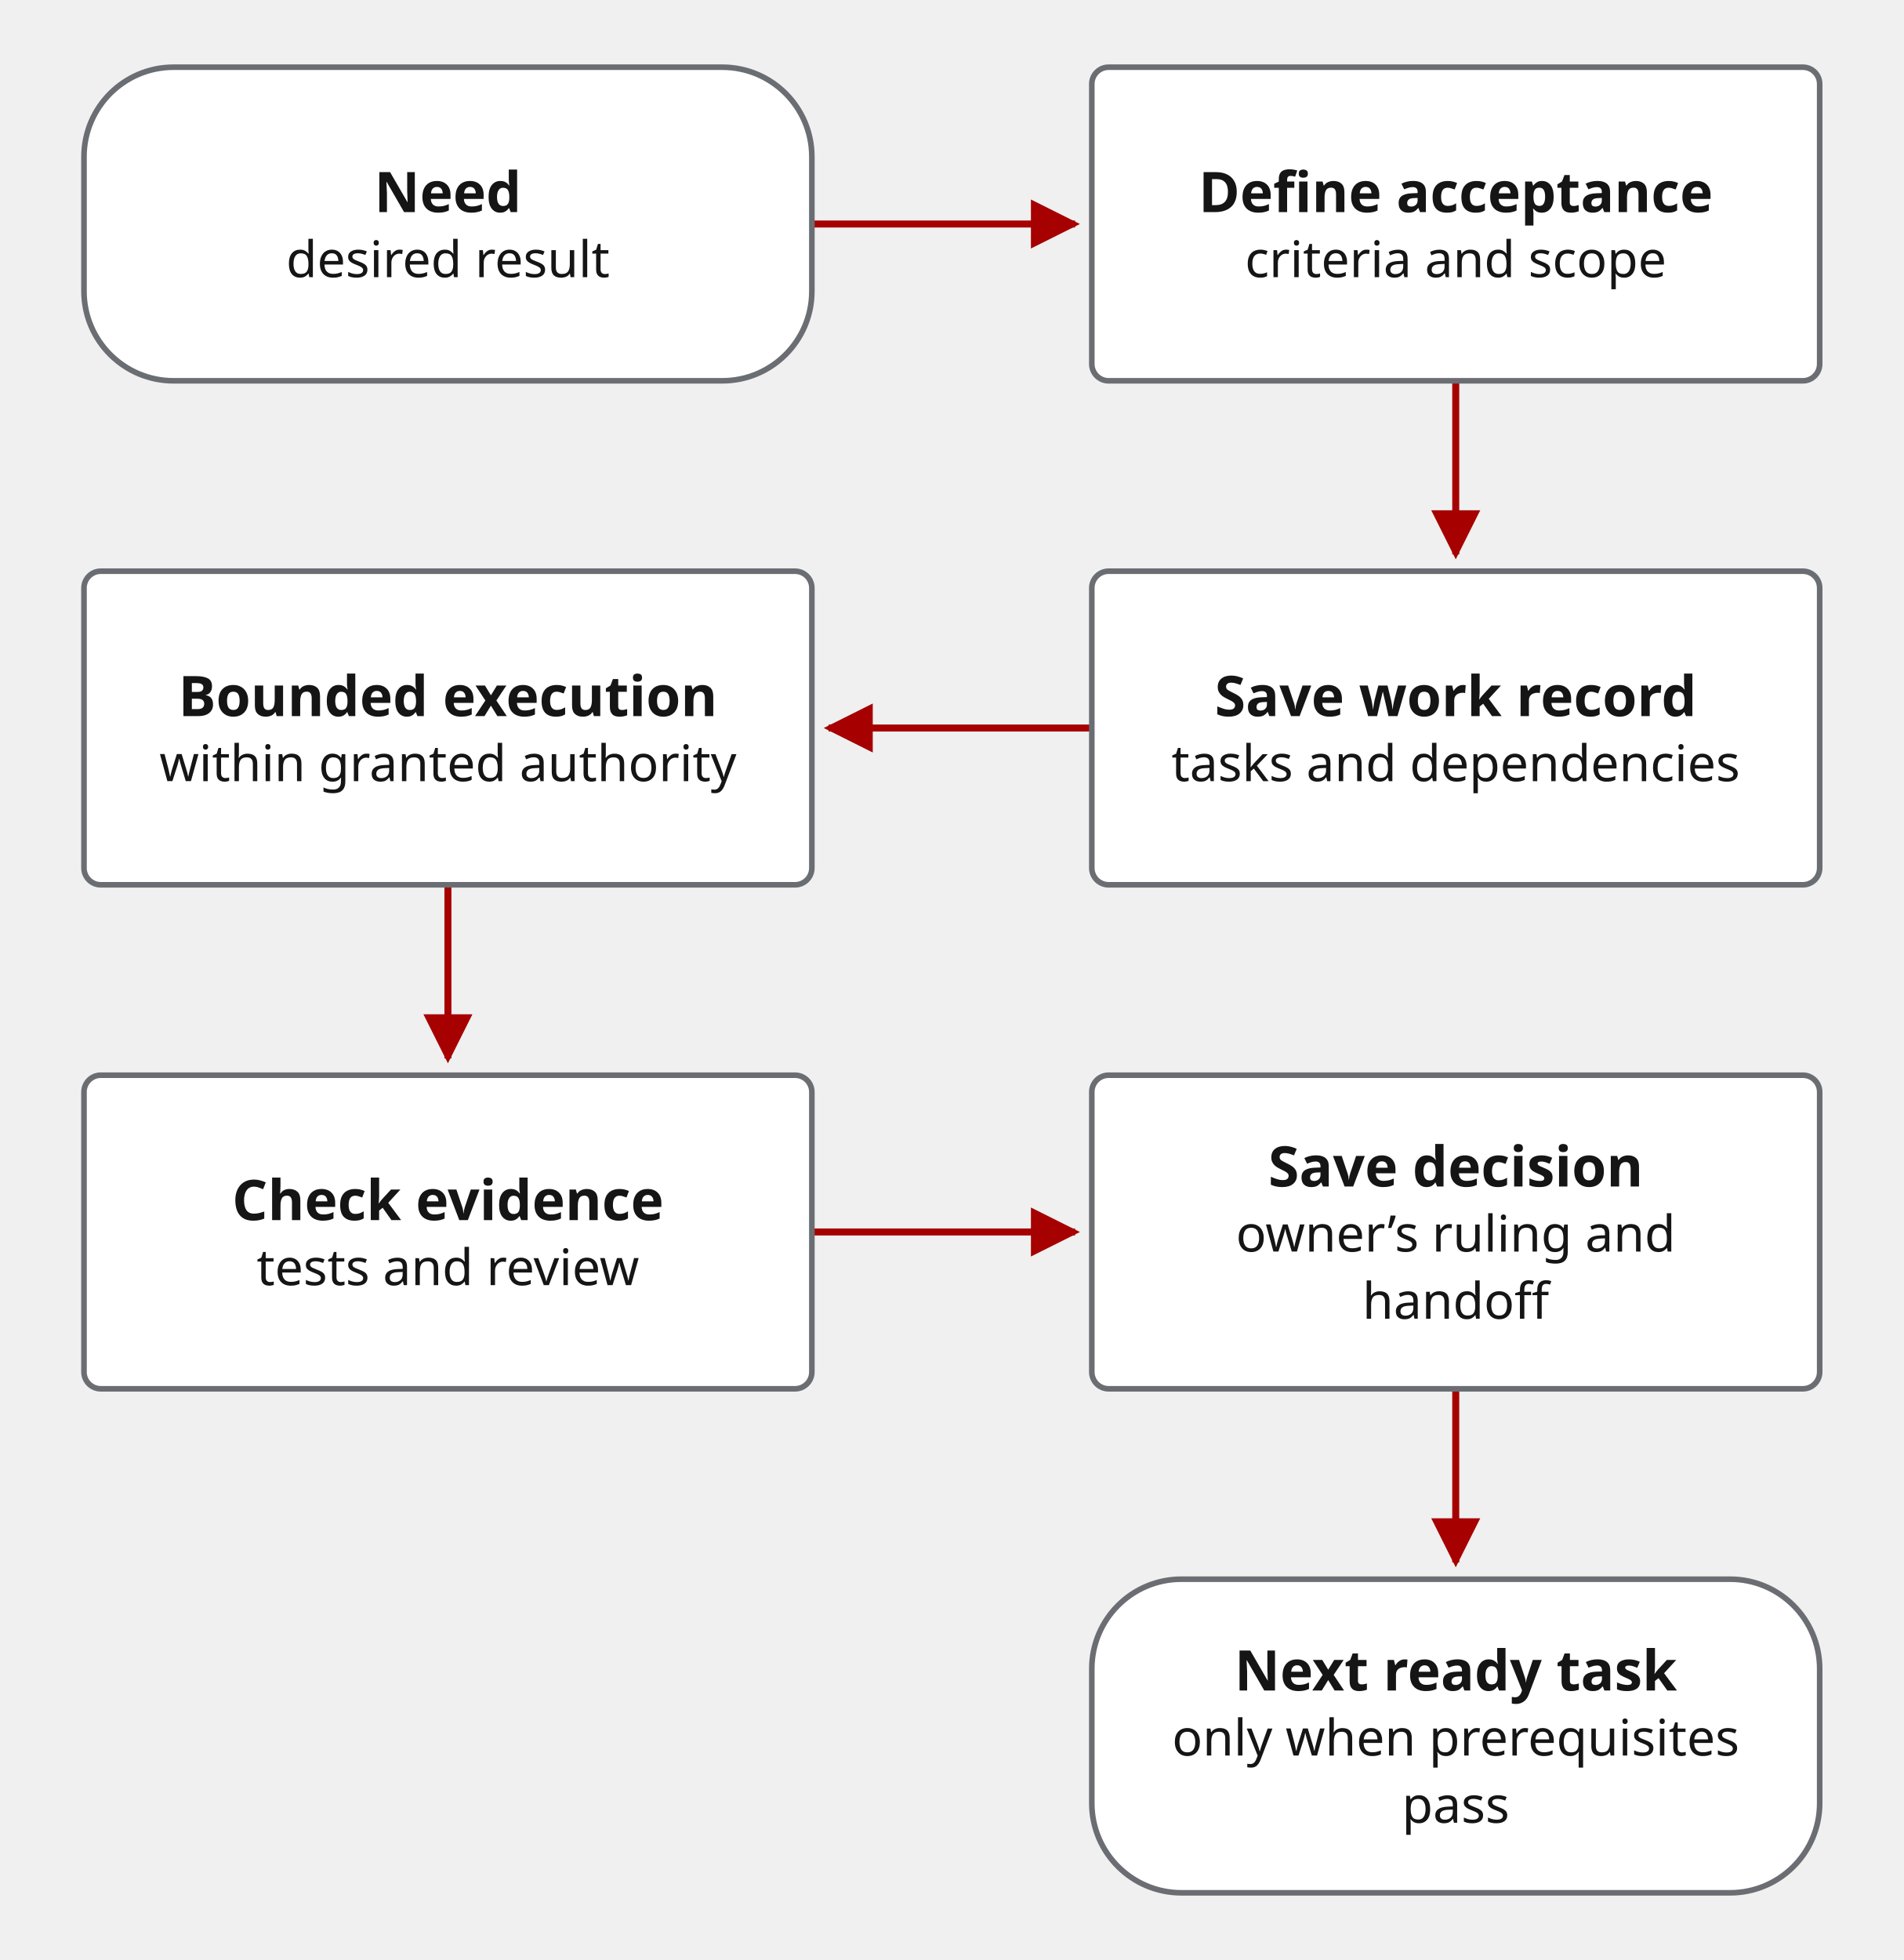
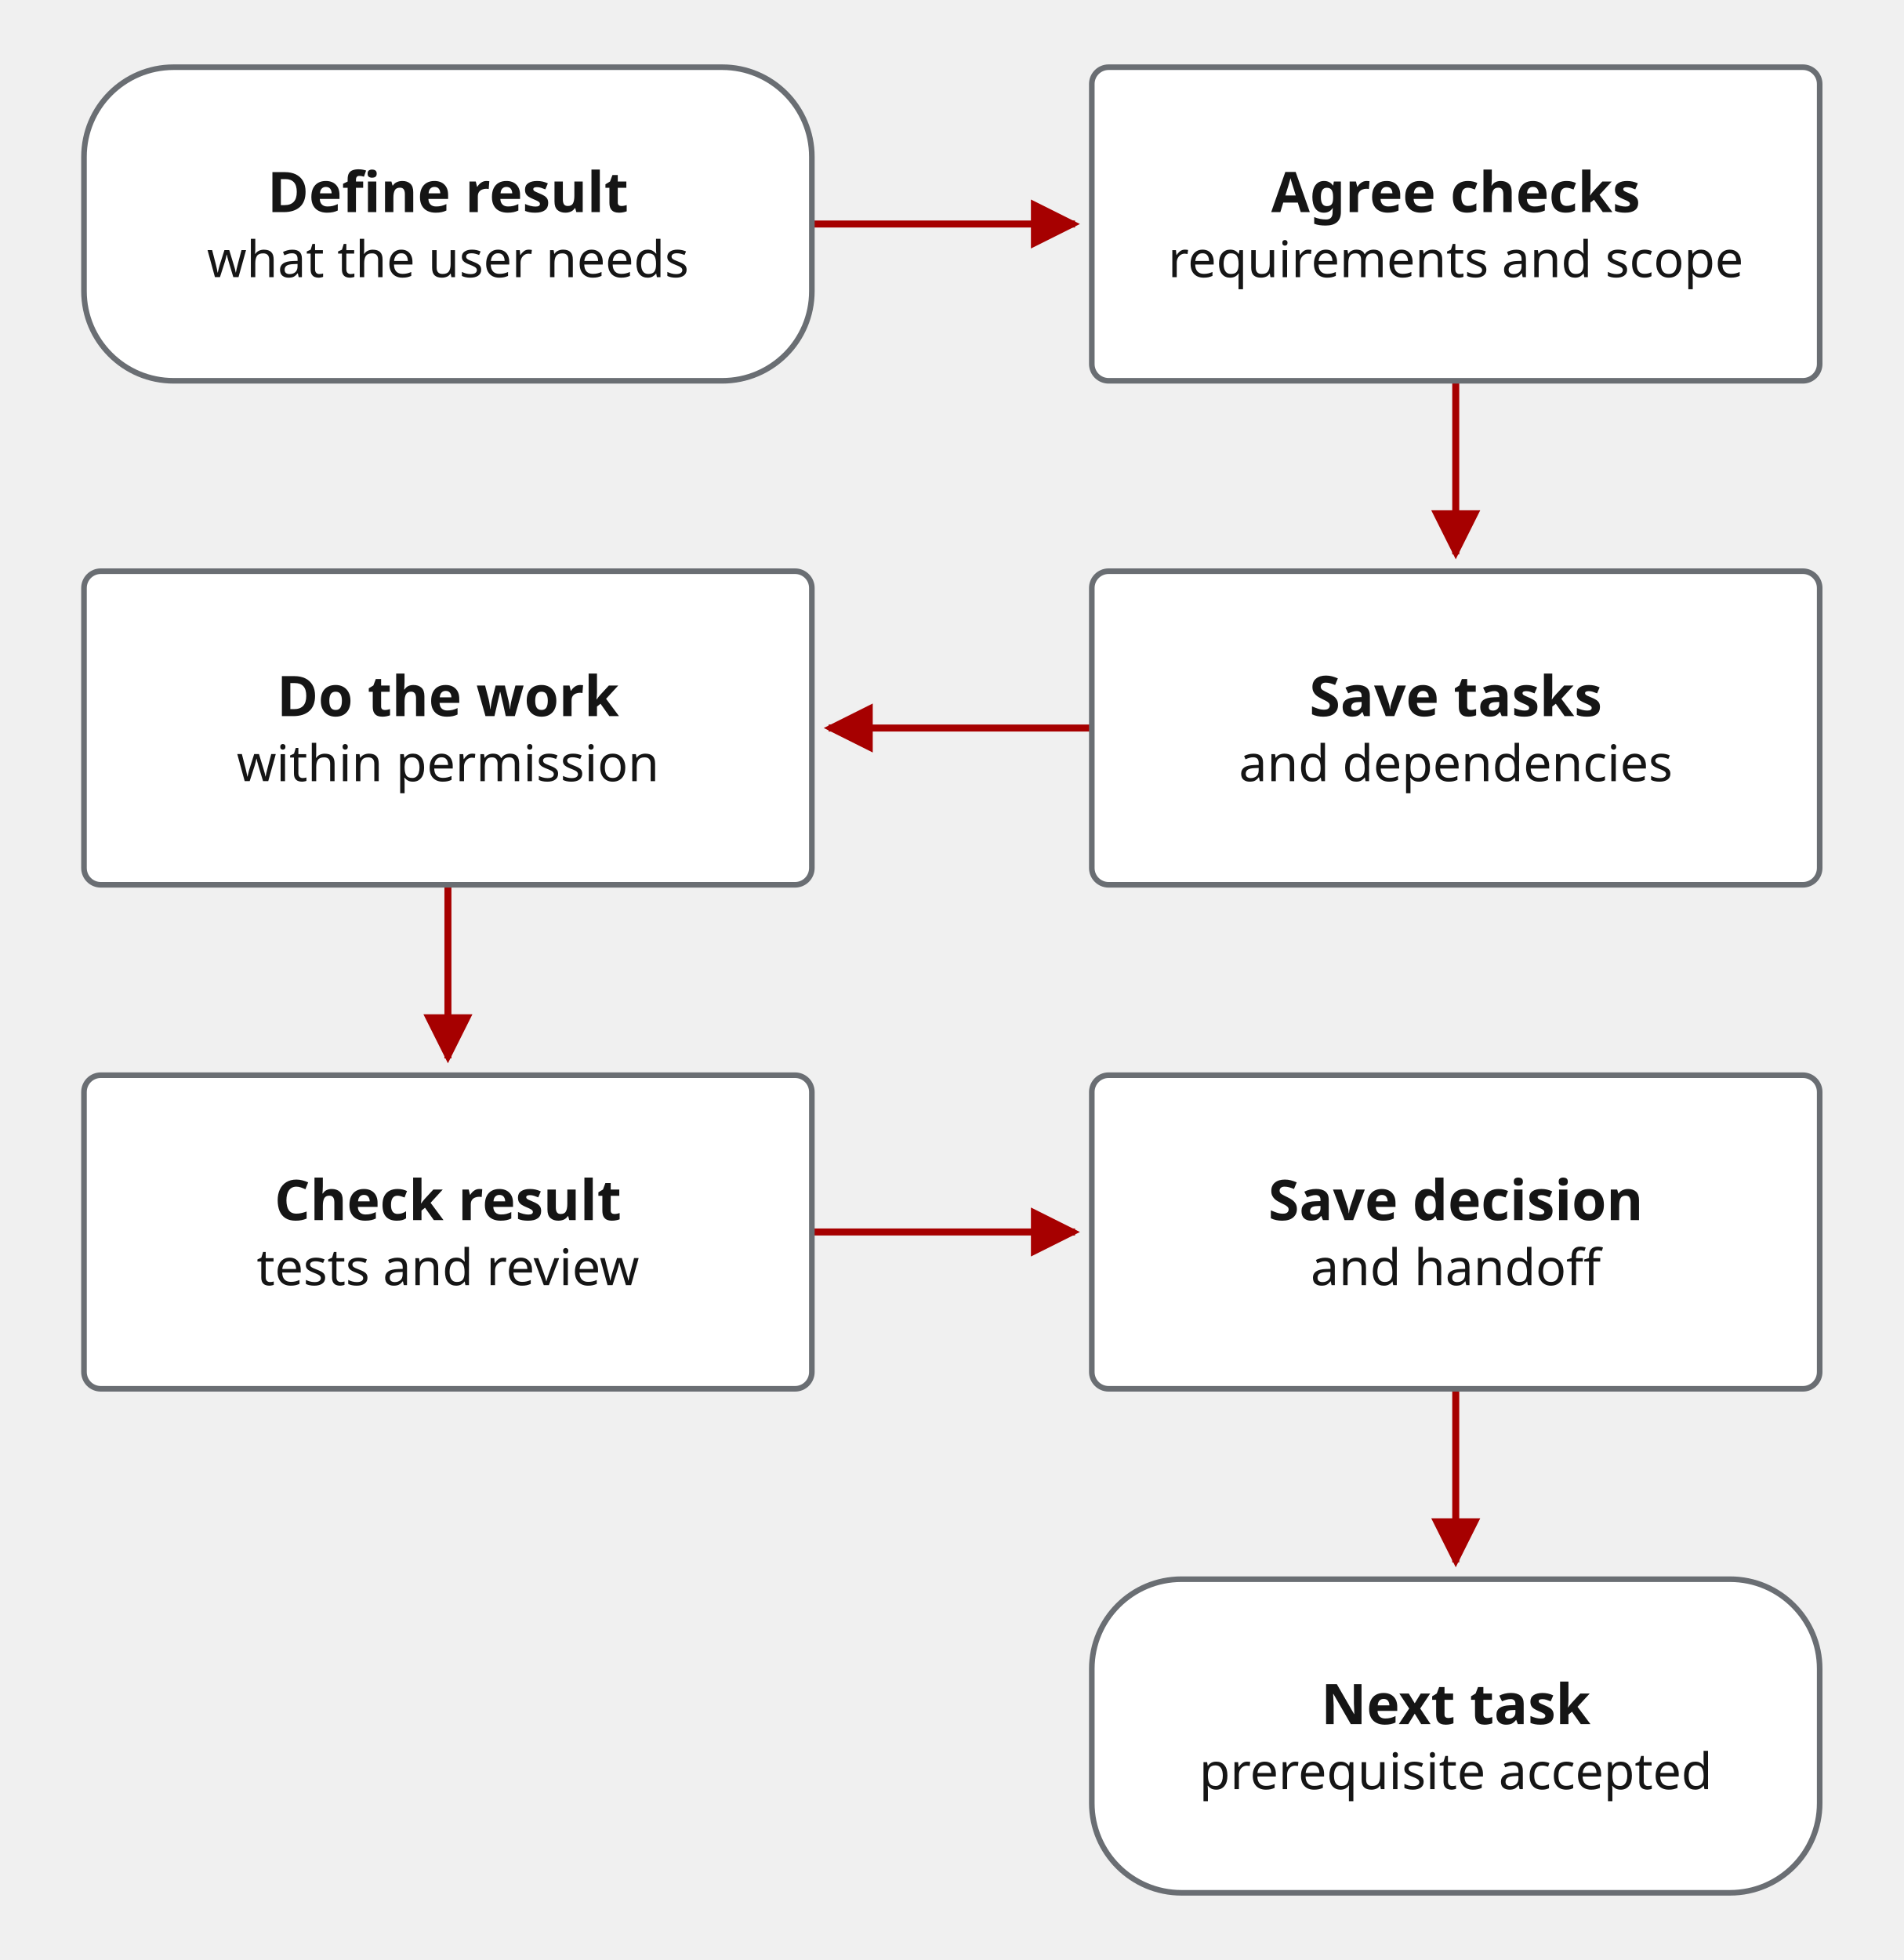
<svg xmlns="http://www.w3.org/2000/svg" width="680" height="700" viewBox="0 0 680 700" role="img" aria-labelledby="title desc" font-family="system-ui, sans-serif" fill="#151515">
+   <style id="diagram-theme">
+   /* Inherited color-scheme also follows an explicit page selection. */
+   @media (prefers-color-scheme: dark) {
+     [fill="#151515"] { fill: #edf2f9; }
+     [stroke="#151515"] { stroke: #edf2f9; }
+     [fill="#fff"] { fill: #1b2d44; }
+     [stroke="#fff"] { stroke: #111923; }
+     [fill="#6a6e73"] { fill: #8b9db4; }
+     [stroke="#6a6e73"] { stroke: #8b9db4; }
+     [fill="#fff4e5"] { fill: #332a1c; }
+     [stroke="#fff4e5"] { stroke: #332a1c; }
+     [fill="#8f5200"] { fill: #efb46f; }
+     [stroke="#8f5200"] { stroke: #efb46f; }
+     [fill="#a60000"] { fill: #ff8795; }
+     [stroke="#a60000"] { stroke: #ff8795; }
+     [fill="#760000"] { fill: #ffb1ba; }
+     [stroke="#760000"] { stroke: #ffb1ba; }
+   }
+ </style>
  <defs>
    <marker id="arrow" viewBox="0 0 10 10" refX="9" refY="5" markerWidth="7" markerHeight="7" orient="auto-start-reverse">
      <path d="M 0 0 L 10 5 L 0 10 z" fill="#a60000" />
    </marker>
  </defs>
  <path data-from="0" data-to="1" d="M 290,80 H 384" fill="none" stroke="#a60000" stroke-width="2.5" stroke-linejoin="round" marker-end="url(#arrow)" />
  <path data-from="1" data-to="2" d="M 520,136 V 198" fill="none" stroke="#a60000" stroke-width="2.5" stroke-linejoin="round" marker-end="url(#arrow)" />
  <path data-from="2" data-to="3" d="M 390,260 H 296" fill="none" stroke="#a60000" stroke-width="2.5" stroke-linejoin="round" marker-end="url(#arrow)" />
  <path data-from="3" data-to="4" d="M 160,316 V 378" fill="none" stroke="#a60000" stroke-width="2.5" stroke-linejoin="round" marker-end="url(#arrow)" />
  <path data-from="4" data-to="5" d="M 290,440 H 384" fill="none" stroke="#a60000" stroke-width="2.5" stroke-linejoin="round" marker-end="url(#arrow)" />
  <path data-from="5" data-to="6" d="M 520,496 V 558" fill="none" stroke="#a60000" stroke-width="2.5" stroke-linejoin="round" marker-end="url(#arrow)" />
  <g data-node="0" data-x="160" data-y="80" data-width="260" data-height="112">
    <rect x="30.0" y="24.0" width="260" height="112" rx="32" fill="#fff" stroke="#6a6e73" stroke-width="2" />
-     <text x="160" y="68" text-anchor="middle" dominant-baseline="central" font-size="20" font-weight="600">Need</text>
-     <text x="160" y="92" text-anchor="middle" dominant-baseline="central" font-size="18" font-weight="400">desired result</text>
+     <text x="160" y="68" text-anchor="middle" dominant-baseline="central" font-size="20" font-weight="600">Define result</text>
+     <text x="160" y="92" text-anchor="middle" dominant-baseline="central" font-size="18" font-weight="400">what the user needs</text>
  </g>
  <g data-node="1" data-x="520" data-y="80" data-width="260" data-height="112">
    <rect x="390.0" y="24.0" width="260" height="112" rx="6" fill="#fff" stroke="#6a6e73" stroke-width="2" />
-     <text x="520" y="68" text-anchor="middle" dominant-baseline="central" font-size="20" font-weight="600">Define acceptance</text>
-     <text x="520" y="92" text-anchor="middle" dominant-baseline="central" font-size="18" font-weight="400">criteria and scope</text>
+     <text x="520" y="68" text-anchor="middle" dominant-baseline="central" font-size="20" font-weight="600">Agree checks</text>
+     <text x="520" y="92" text-anchor="middle" dominant-baseline="central" font-size="18" font-weight="400">requirements and scope</text>
  </g>
  <g data-node="2" data-x="520" data-y="260" data-width="260" data-height="112">
    <rect x="390.0" y="204.0" width="260" height="112" rx="6" fill="#fff" stroke="#6a6e73" stroke-width="2" />
-     <text x="520" y="248" text-anchor="middle" dominant-baseline="central" font-size="20" font-weight="600">Save work record</text>
-     <text x="520" y="272" text-anchor="middle" dominant-baseline="central" font-size="18" font-weight="400">tasks and dependencies</text>
+     <text x="520" y="248" text-anchor="middle" dominant-baseline="central" font-size="20" font-weight="600">Save tasks</text>
+     <text x="520" y="272" text-anchor="middle" dominant-baseline="central" font-size="18" font-weight="400">and dependencies</text>
  </g>
  <g data-node="3" data-x="160" data-y="260" data-width="260" data-height="112">
    <rect x="30.0" y="204.0" width="260" height="112" rx="6" fill="#fff" stroke="#6a6e73" stroke-width="2" />
-     <text x="160" y="248" text-anchor="middle" dominant-baseline="central" font-size="20" font-weight="600">Bounded execution</text>
-     <text x="160" y="272" text-anchor="middle" dominant-baseline="central" font-size="18" font-weight="400">within granted authority</text>
+     <text x="160" y="248" text-anchor="middle" dominant-baseline="central" font-size="20" font-weight="600">Do the work</text>
+     <text x="160" y="272" text-anchor="middle" dominant-baseline="central" font-size="18" font-weight="400">within permission</text>
  </g>
  <g data-node="4" data-x="160" data-y="440" data-width="260" data-height="112">
    <rect x="30.0" y="384.0" width="260" height="112" rx="6" fill="#fff" stroke="#6a6e73" stroke-width="2" />
-     <text x="160" y="428" text-anchor="middle" dominant-baseline="central" font-size="20" font-weight="600">Check evidence</text>
+     <text x="160" y="428" text-anchor="middle" dominant-baseline="central" font-size="20" font-weight="600">Check result</text>
    <text x="160" y="452" text-anchor="middle" dominant-baseline="central" font-size="18" font-weight="400">tests and review</text>
  </g>
  <g data-node="5" data-x="520" data-y="440" data-width="260" data-height="112">
    <rect x="390.0" y="384.0" width="260" height="112" rx="6" fill="#fff" stroke="#6a6e73" stroke-width="2" />
-     <text x="520" y="416" text-anchor="middle" dominant-baseline="central" font-size="20" font-weight="600">Save decision</text>
-     <text x="520" y="440" text-anchor="middle" dominant-baseline="central" font-size="18" font-weight="400">owner’s ruling and</text>
-     <text x="520" y="464" text-anchor="middle" dominant-baseline="central" font-size="18" font-weight="400">handoff</text>
+     <text x="520" y="428" text-anchor="middle" dominant-baseline="central" font-size="20" font-weight="600">Save decision</text>
+     <text x="520" y="452" text-anchor="middle" dominant-baseline="central" font-size="18" font-weight="400">and handoff</text>
  </g>
  <g data-node="6" data-x="520" data-y="620" data-width="260" data-height="112">
    <rect x="390.0" y="564.0" width="260" height="112" rx="32" fill="#fff" stroke="#6a6e73" stroke-width="2" />
-     <text x="520" y="596" text-anchor="middle" dominant-baseline="central" font-size="20" font-weight="600">Next ready task</text>
-     <text x="520" y="620" text-anchor="middle" dominant-baseline="central" font-size="18" font-weight="400">only when prerequisites</text>
-     <text x="520" y="644" text-anchor="middle" dominant-baseline="central" font-size="18" font-weight="400">pass</text>
+     <text x="520" y="608" text-anchor="middle" dominant-baseline="central" font-size="20" font-weight="600">Next task</text>
+     <text x="520" y="632" text-anchor="middle" dominant-baseline="central" font-size="18" font-weight="400">prerequisite accepted</text>
  </g>
</svg>
